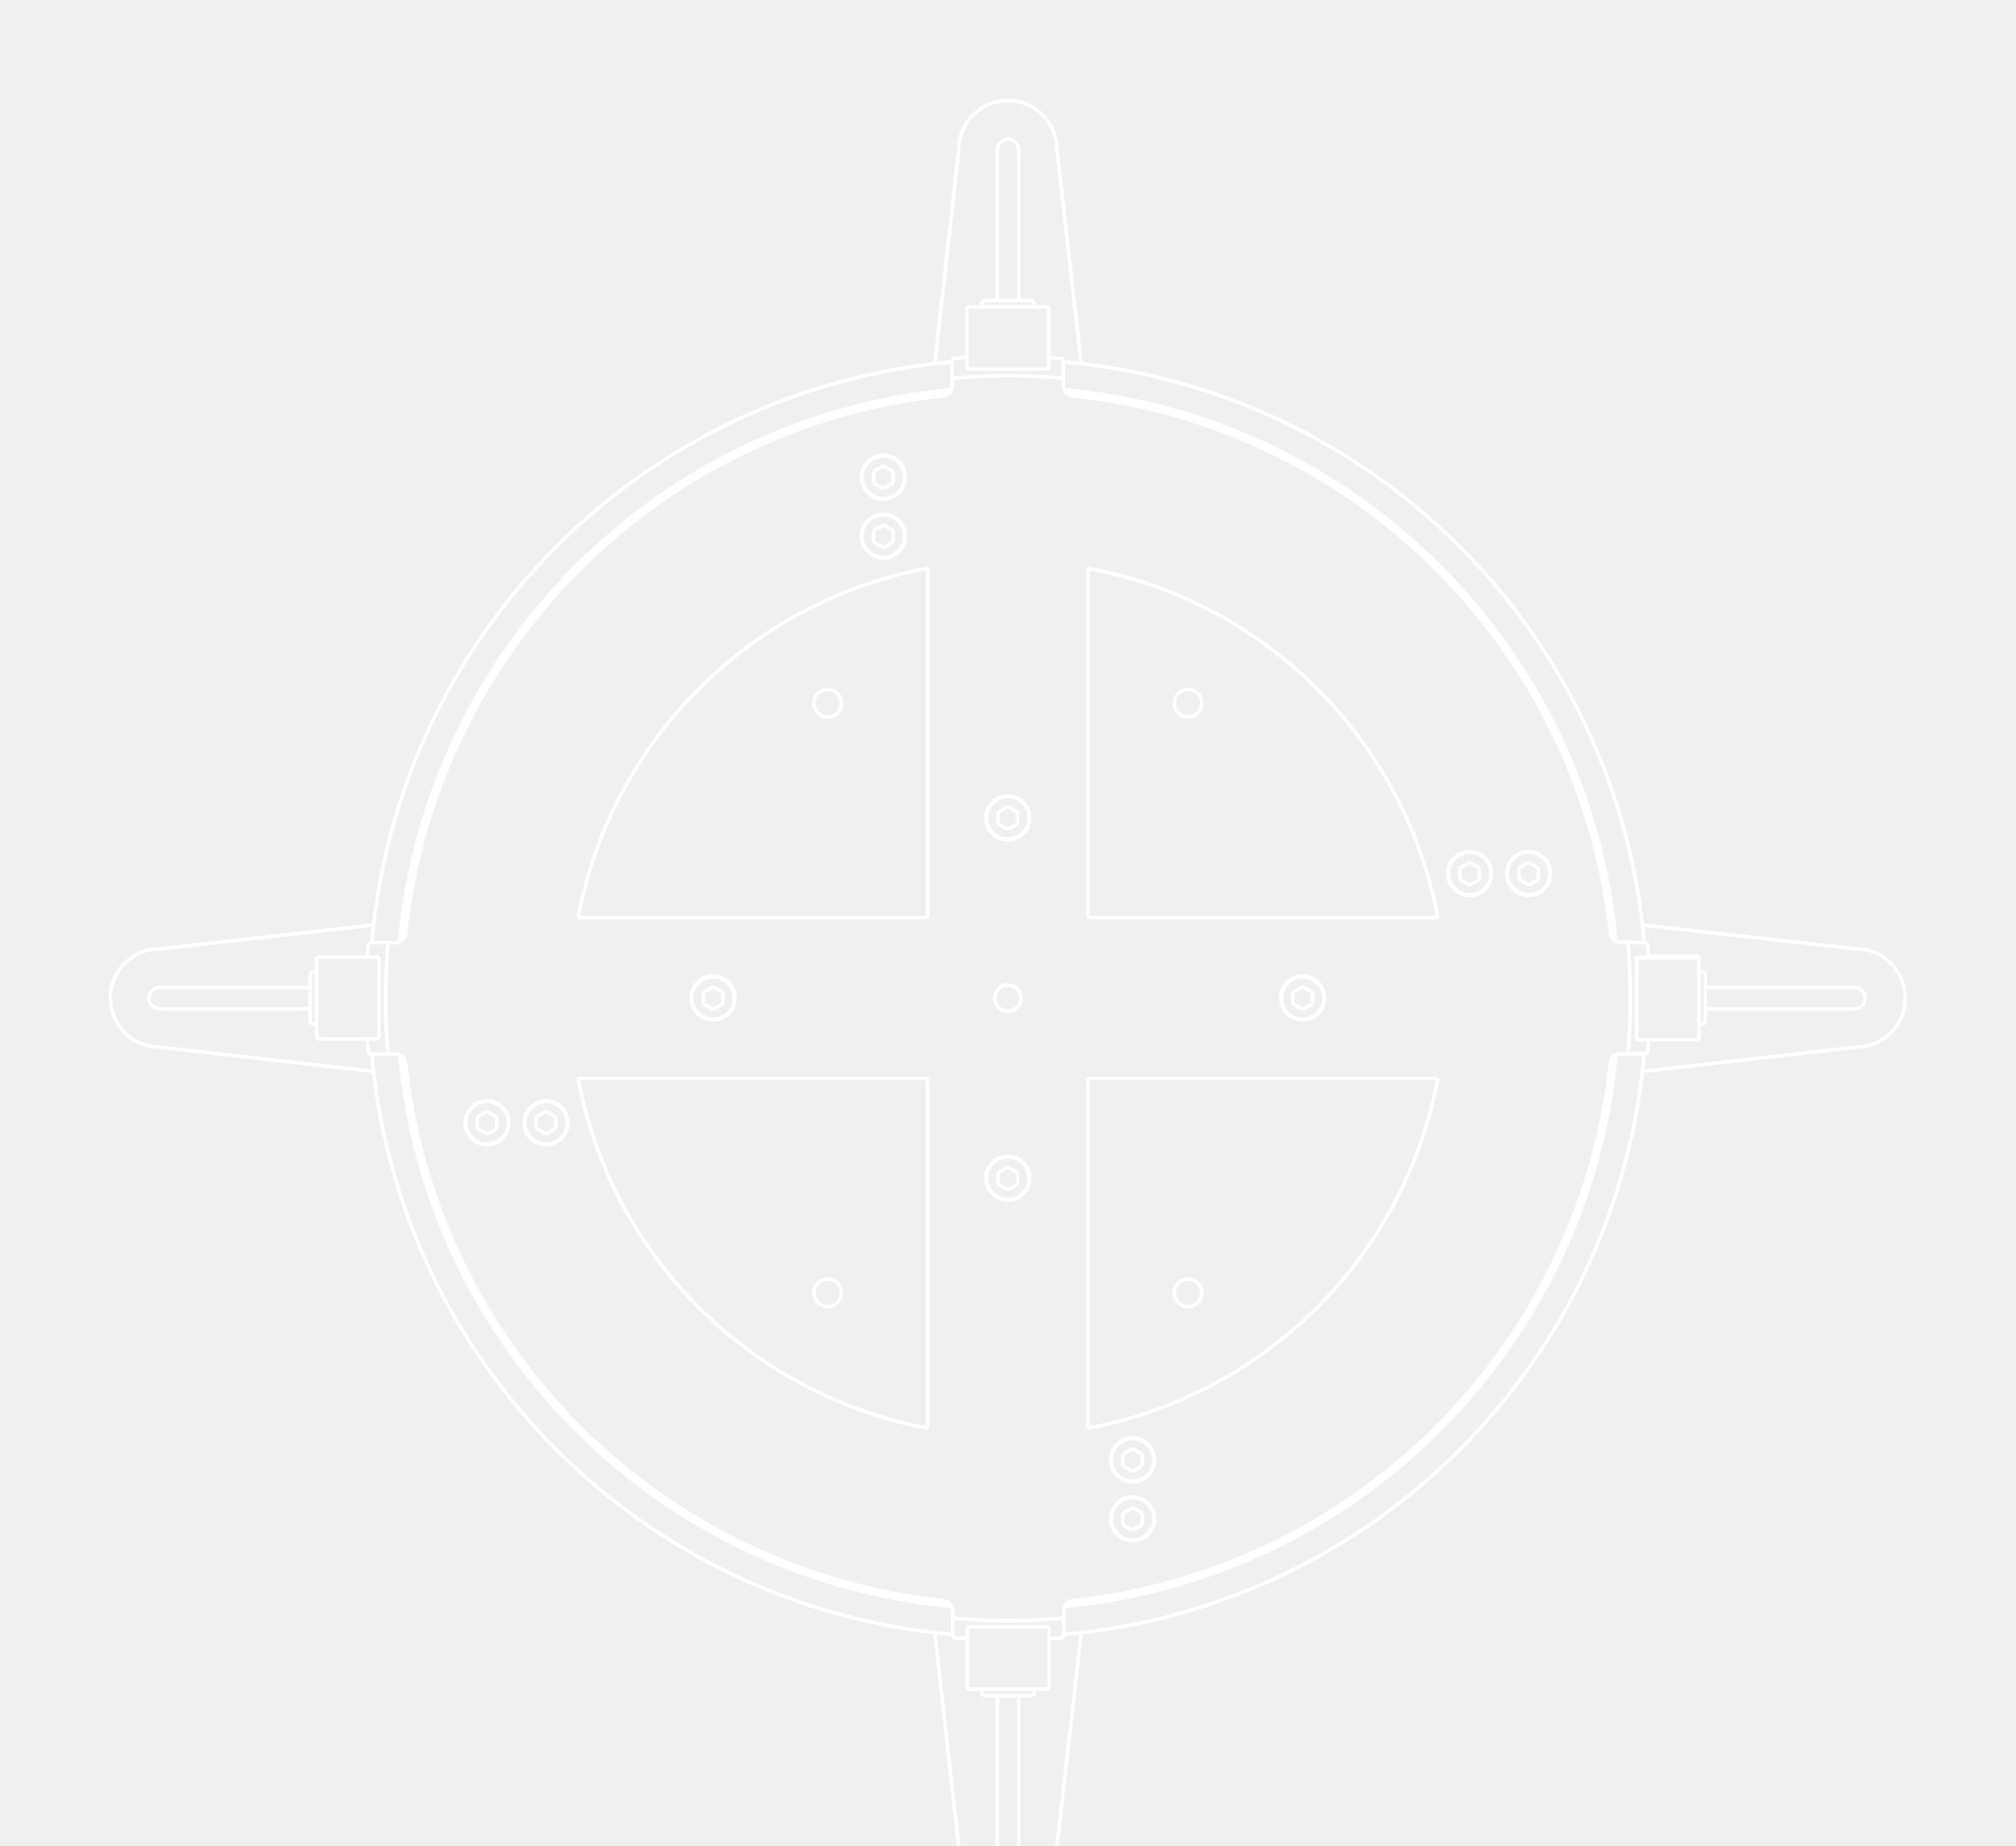
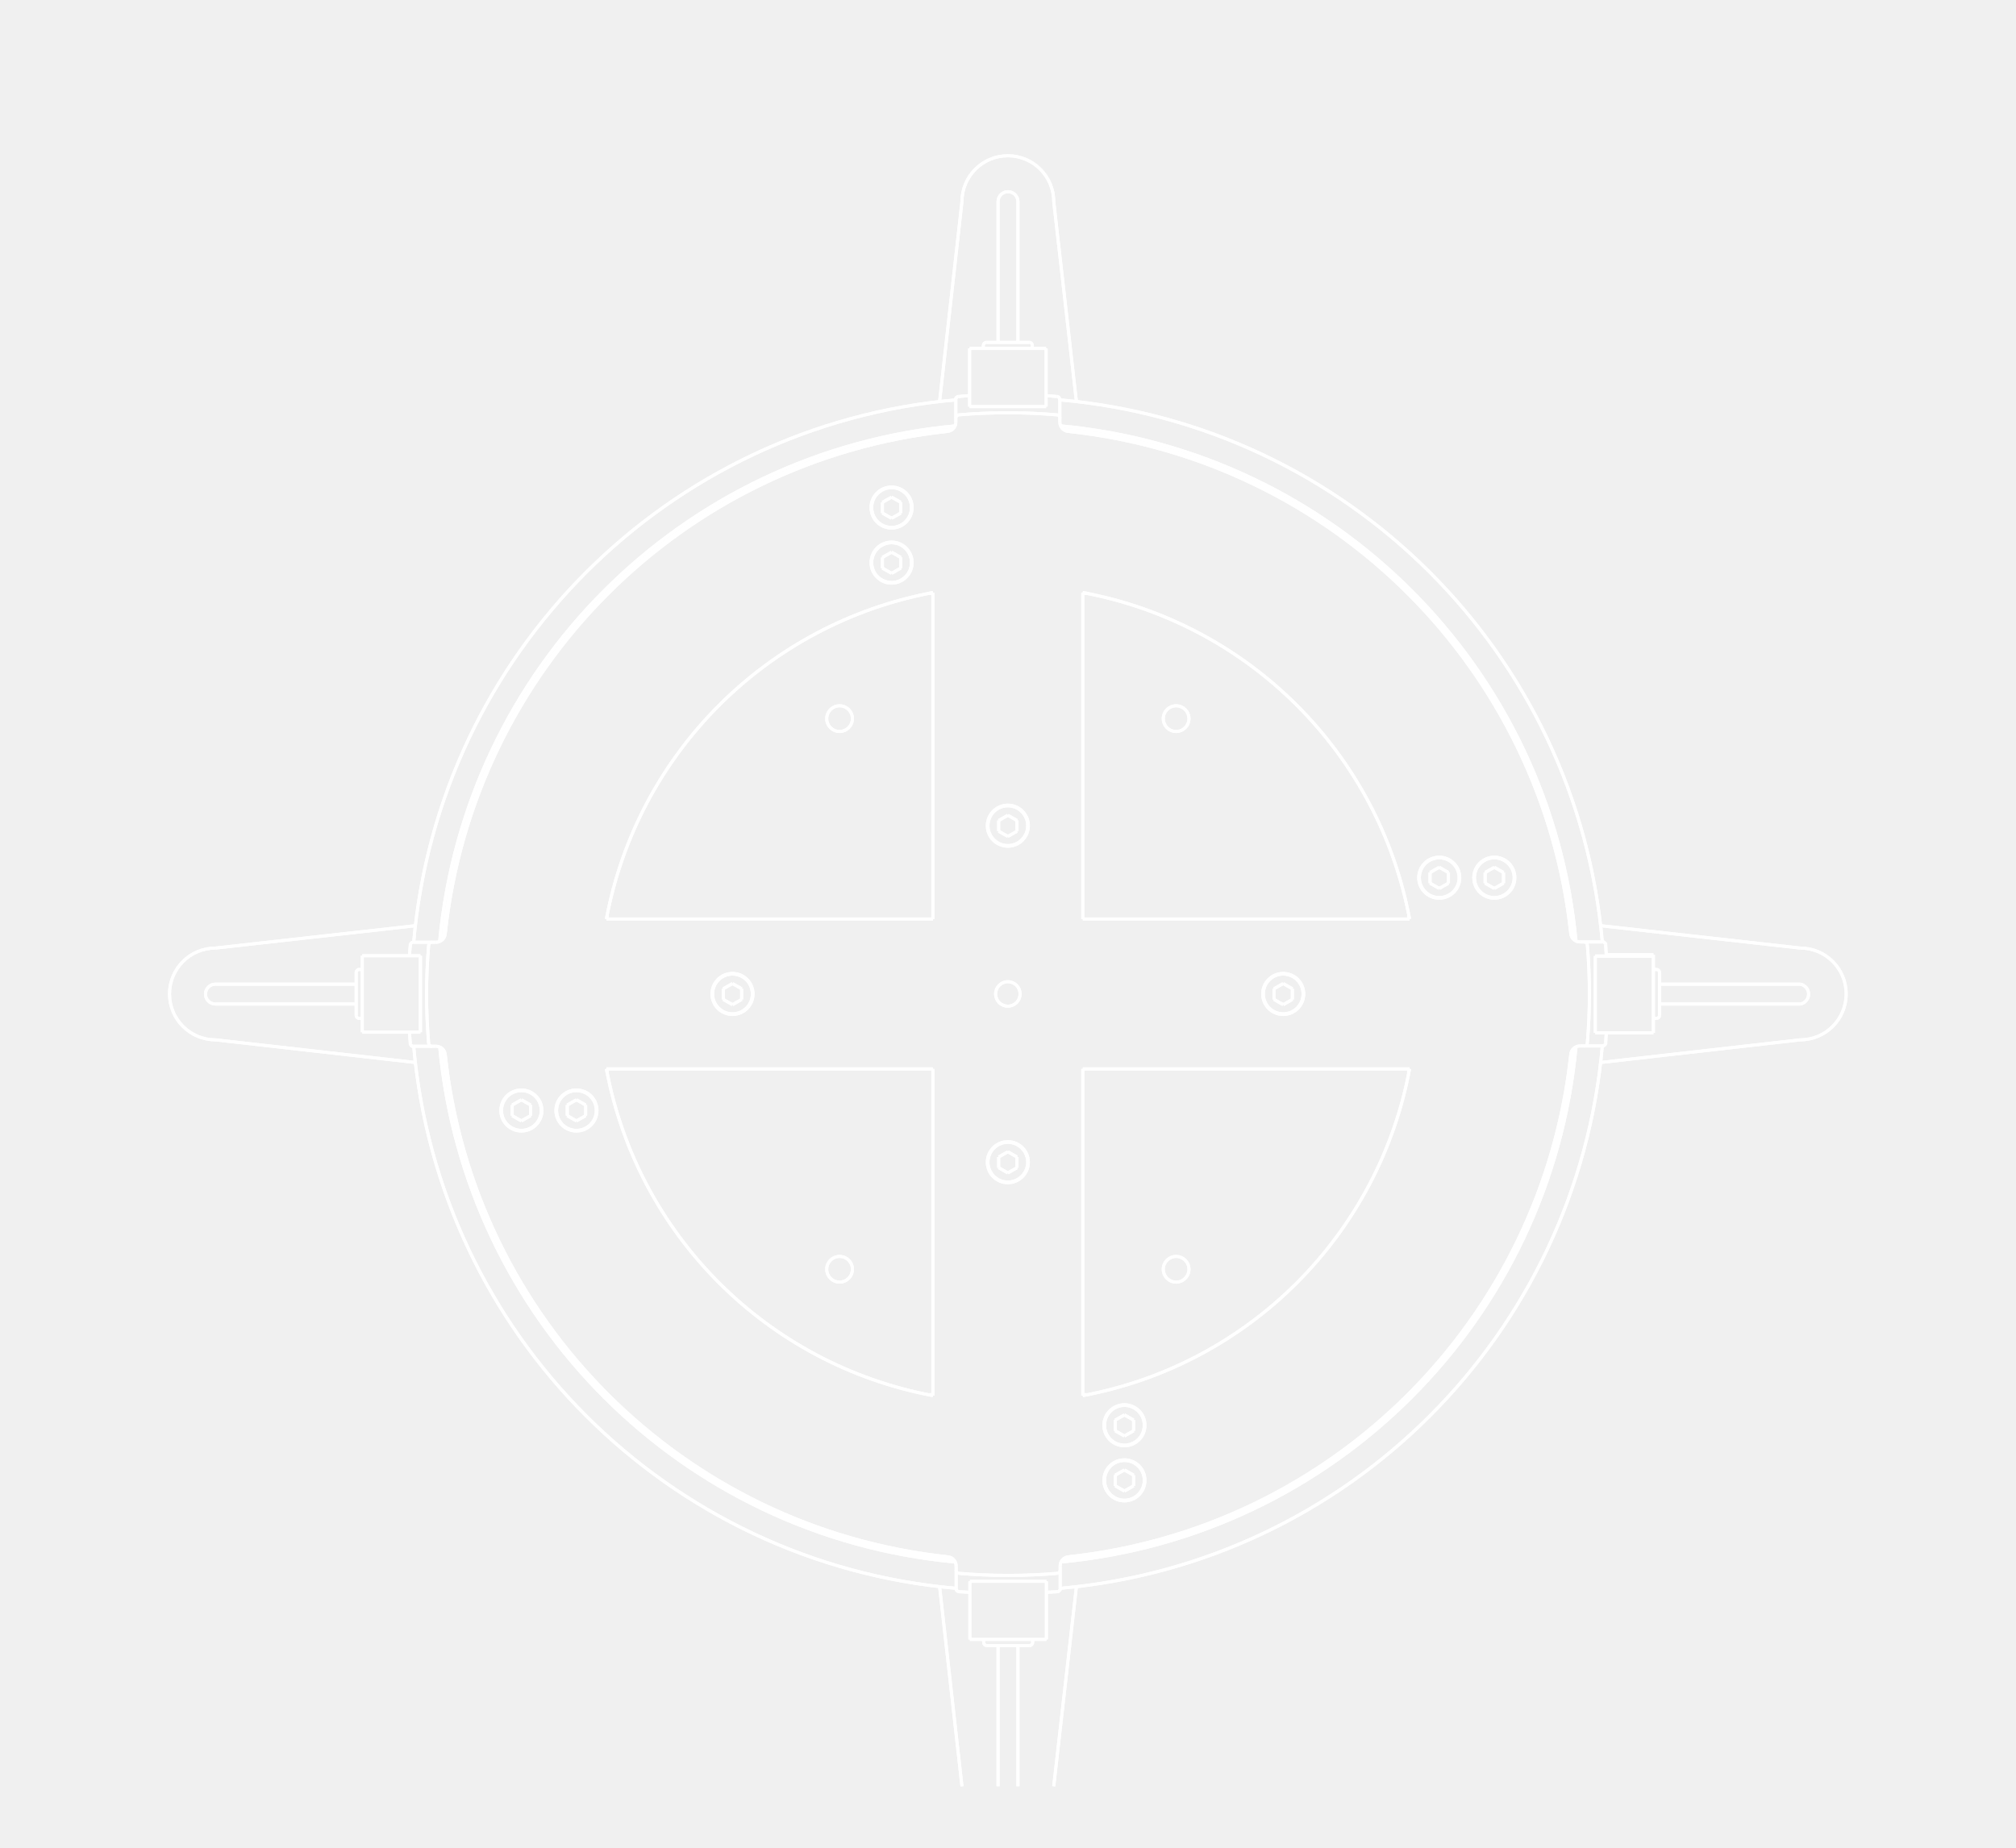
- <svg xmlns="http://www.w3.org/2000/svg" width="615" height="563" viewBox="-32.95 -30.19 615 563.48" role="img">
+ <svg xmlns="http://www.w3.org/2000/svg" width="659" height="604" viewBox="-54.91 -50.31 658.92 603.72" role="img">
  <style>line,path,polyline,polygon,circle,ellipse{fill:none;stroke:#ffffff;stroke-width:1;vector-effect:non-scaling-stroke}.f{fill:#ffffff;stroke:none}text{fill:#ffffff;font-family:'Pretendard','Malgun Gothic',sans-serif}</style>
  <line x1="143.5" y1="248.8" x2="143.5" y2="250" />
  <line x1="143.5" y1="299" x2="143.5" y2="300.3" />
  <line x1="248.8" y1="405.5" x2="250" y2="405.5" />
  <line x1="299" y1="405.5" x2="300.3" y2="405.5" />
  <line x1="405.5" y1="300.3" x2="405.5" y2="299" />
  <line x1="405.5" y1="250" x2="405.5" y2="248.8" />
  <line x1="300.3" y1="143.5" x2="299" y2="143.5" />
  <line x1="250" y1="143.5" x2="248.8" y2="143.5" />
  <circle cx="329.5" cy="184.5" r="4.2" />
  <circle cx="219.5" cy="184.5" r="4.2" />
  <circle cx="219.5" cy="364.5" r="4.2" />
  <circle cx="329.5" cy="364.5" r="4.2" />
  <path d="M468.8 257.5A195 195 0 0 0 291.5 80.3" />
  <path d="M257.5 80.3A195 195 0 0 0 80.3 257.6" />
  <path d="M80.3 291.6A195 195 0 0 0 257.6 468.8" />
  <path d="M291.6 468.8A195 195 0 0 0 468.8 291.5" />
  <line x1="271.3" y1="61.5" x2="271.3" y2="15.5" />
  <line x1="277.8" y1="15.5" x2="277.8" y2="61.5" />
  <path d="M277.8 15.5A3.2 3.2 0 0 0 271.3 15.5" />
  <path d="M289.5 15.5A15 15 0 0 0 259.5 15.5" />
  <line x1="259.5" y1="15.5" x2="252.2" y2="80.8" />
  <line x1="296.9" y1="80.8" x2="289.5" y2="15.5" />
  <line x1="61.5" y1="277.8" x2="15.5" y2="277.8" />
  <line x1="15.5" y1="271.3" x2="61.5" y2="271.3" />
  <path d="M15.5 271.3A3.2 3.2 0 0 0 15.5 277.8" />
  <path d="M15.5 259.5A15 15 0 0 0 15.5 289.5" />
  <line x1="15.5" y1="289.5" x2="80.8" y2="296.9" />
  <line x1="80.8" y1="252.2" x2="15.5" y2="259.5" />
  <line x1="487.5" y1="271.3" x2="533.5" y2="271.3" />
  <line x1="533.5" y1="277.8" x2="487.5" y2="277.8" />
  <path d="M533.5 277.8A3.3 3.3 0 0 0 533.5 271.3" />
  <path d="M533.5 289.5A15 15 0 0 0 533.5 259.5" />
  <line x1="533.5" y1="259.5" x2="468.3" y2="252.2" />
  <line x1="468.3" y1="296.9" x2="533.5" y2="289.5" />
  <line x1="277.8" y1="487.5" x2="277.8" y2="533.5" />
  <line x1="271.3" y1="533.5" x2="271.3" y2="487.5" />
  <line x1="289.5" y1="533.5" x2="296.9" y2="468.3" />
  <line x1="252.2" y1="468.3" x2="259.5" y2="533.5" />
  <path d="M463.9 258.4A1 1 0 0 0 462.9 257.5" />
  <polyline points="468.9,257.5 468.8,257.5 468.8,257.5 468.8,257.5" />
  <path d="M462.9 291.5A1 1 0 0 0 463.9 290.6" />
  <polyline points="468.9,257.5 469,257.5 469.1,257.5 469.2,257.5 469.3,257.6 469.5,257.7 469.6,257.8 469.8,258 469.9,258.2 469.9,258.4 469.9,258.4 469.9,258.4" />
  <polyline points="469.9,290.5 469.9,290.5 469.9,290.5 469.9,290.7 469.8,290.9 469.7,291.1 469.6,291.2 469.4,291.3 469.3,291.4 469.1,291.4 469,291.5 468.9,291.5" />
  <polyline points="468.8,291.5 468.8,291.5 468.9,291.5 468.9,291.5" />
  <path d="M469.9 290.5A196 196 0 0 0 470.1 287.2" />
  <path d="M470.1 262.1A196 196 0 0 0 469.9 258.4" />
  <path d="M290.7 463.9A1 1 0 0 0 291.6 462.9" />
  <polyline points="291.6,468.9 291.6,468.8 291.6,468.8 291.6,468.8" />
  <path d="M257.6 462.9A1 1 0 0 0 258.5 463.9" />
  <polyline points="291.6,468.9 291.6,469 291.6,469.1 291.6,469.2 291.5,469.3 291.4,469.5 291.3,469.6 291.1,469.8 290.9,469.9 290.7,469.9 290.7,469.9 290.7,469.9" />
  <polyline points="258.5,469.9 258.5,469.9 258.5,469.9 258.4,469.9 258.2,469.8 258,469.7 257.9,469.6 257.7,469.4 257.7,469.3 257.6,469.1 257.6,469 257.6,468.9" />
  <polyline points="257.6,468.8 257.6,468.8 257.6,468.9 257.6,468.9" />
  <path d="M258.5 469.9A196 196 0 0 0 262.1 470.1" />
  <path d="M287.1 470.1A196 196 0 0 0 290.7 469.9" />
  <path d="M85.2 290.7A1 1 0 0 0 86.2 291.6" />
  <polyline points="80.2,291.6 80.2,291.6 80.3,291.6 80.3,291.6" />
  <polyline points="80.3,257.6 80.2,257.6 80.2,257.6 80.2,257.6" />
  <path d="M86.2 257.6A1 1 0 0 0 85.2 258.5" />
  <polyline points="80.2,291.6 80.1,291.6 80,291.6 79.8,291.6 79.7,291.5 79.5,291.4 79.5,291.3 79.3,291.1 79.2,290.9 79.2,290.7 79.2,290.7 79.2,290.7" />
  <polyline points="79.2,258.5 79.2,258.5 79.2,258.5 79.2,258.4 79.3,258.2 79.4,258 79.5,257.9 79.7,257.7 79.8,257.7 80,257.6 80.1,257.6 80.2,257.6" />
  <path d="M79.2 258.5A196 196 0 0 0 78.9 262" />
  <path d="M78.9 287A196 196 0 0 0 79.2 290.7" />
  <line x1="462.9" y1="257.5" x2="461.5" y2="257.5" />
  <line x1="291.6" y1="462.9" x2="291.6" y2="461.5" />
  <line x1="86.2" y1="291.6" x2="87.6" y2="291.6" />
  <line x1="87.6" y1="257.6" x2="86.2" y2="257.6" />
  <line x1="461.5" y1="291.5" x2="462.9" y2="291.5" />
  <line x1="257.6" y1="461.5" x2="257.6" y2="462.9" />
  <line x1="468.8" y1="257.5" x2="462.9" y2="257.5" />
  <path d="M463.9 290.6A190 190 0 0 0 463.9 258.4" />
  <line x1="291.6" y1="468.8" x2="291.6" y2="462.9" />
  <path d="M258.5 463.9A190 190 0 0 0 290.7 463.9" />
  <line x1="80.3" y1="291.6" x2="86.2" y2="291.6" />
  <line x1="86.2" y1="257.6" x2="80.3" y2="257.6" />
  <path d="M85.2 258.5A190 190 0 0 0 85.2 290.7" />
  <line x1="462.9" y1="291.5" x2="468.8" y2="291.5" />
  <line x1="257.6" y1="462.9" x2="257.6" y2="468.8" />
  <path d="M458.5 254.8A3 3 0 0 0 461.5 257.5" />
  <path d="M461.5 291.5A3 3 0 0 0 458.5 294.2" />
  <path d="M294.2 458.5A3 3 0 0 0 291.6 461.5" />
  <path d="M257.6 461.5A3 3 0 0 0 254.9 458.5" />
  <path d="M90.6 294.2A3 3 0 0 0 87.6 291.6" />
  <path d="M87.6 257.6A3 3 0 0 0 90.6 254.9" />
  <path d="M254.8 90.6A185 185 0 0 0 90.6 254.9" />
  <path d="M90.6 294.2A185 185 0 0 0 254.9 458.5" />
  <path d="M458.5 254.8A185 185 0 0 0 294.2 90.6" />
  <path d="M294.2 458.5A185 185 0 0 0 458.5 294.2" />
  <line x1="299" y1="250" x2="299" y2="143.3" />
  <path d="M405.8 250A133.5 133.5 0 0 0 299 143.3" />
  <line x1="405.8" y1="250" x2="299" y2="250" />
  <path d="M299 405.8A133.5 133.5 0 0 0 405.8 299" />
  <line x1="299" y1="405.8" x2="299" y2="299" />
  <line x1="299" y1="299" x2="405.8" y2="299" />
  <line x1="250" y1="299" x2="250" y2="405.8" />
  <path d="M143.3 299A133.5 133.5 0 0 0 250 405.8" />
  <line x1="143.3" y1="299" x2="250" y2="299" />
  <path d="M250 143.3A133.5 133.5 0 0 0 143.3 250" />
  <line x1="250" y1="143.3" x2="250" y2="250" />
  <line x1="250" y1="250" x2="143.3" y2="250" />
  <path d="M258.4 85.2A1 1 0 0 0 257.5 86.2" />
  <polyline points="257.5,80.2 257.5,80.2 257.5,80.3 257.5,80.3" />
  <polyline points="291.5,80.3 291.5,80.2 291.5,80.2 291.5,80.2" />
  <path d="M291.5 86.2A1 1 0 0 0 290.6 85.2" />
  <polyline points="257.5,80.2 257.5,80.1 257.5,80 257.5,79.8 257.6,79.7 257.7,79.5 257.8,79.5 258,79.3 258.2,79.2 258.4,79.2 258.4,79.2 258.4,79.2" />
  <polyline points="290.5,79.2 290.5,79.2 290.5,79.2 290.7,79.2 290.9,79.3 291.1,79.4 291.2,79.5 291.3,79.7 291.4,79.8 291.4,80 291.5,80.1 291.5,80.2" />
  <path d="M290.5 79.2A196 196 0 0 0 287 78.9" />
  <path d="M262 78.9A196 196 0 0 0 258.4 79.2" />
  <line x1="257.5" y1="86.2" x2="257.5" y2="87.6" />
  <line x1="291.5" y1="87.6" x2="291.5" y2="86.2" />
  <line x1="257.5" y1="80.3" x2="257.5" y2="86.2" />
  <line x1="291.5" y1="86.2" x2="291.5" y2="80.3" />
  <path d="M290.6 85.2A190 190 0 0 0 258.4 85.2" />
  <path d="M254.8 90.6A3 3 0 0 0 257.5 87.6" />
  <path d="M291.5 87.6A3 3 0 0 0 294.2 90.6" />
  <circle cx="115.5" cy="312.6" r="6.7" />
  <circle cx="133.5" cy="312.6" r="6.7" />
  <circle cx="236.5" cy="133.5" r="6.7" />
  <circle cx="236.5" cy="115.5" r="6.7" />
  <circle cx="312.6" cy="415.5" r="6.7" />
  <circle cx="312.6" cy="433.5" r="6.7" />
  <circle cx="433.5" cy="236.5" r="6.7" />
  <circle cx="415.5" cy="236.5" r="6.7" />
  <circle cx="184.5" cy="274.5" r="6.7" />
  <circle cx="274.5" cy="329.5" r="6.7" />
  <circle cx="364.5" cy="274.5" r="6.7" />
  <circle cx="274.5" cy="219.5" r="6.7" />
  <circle cx="274.5" cy="274.5" r="4" />
  <line x1="63.5" y1="287" x2="63.5" y2="262" />
  <line x1="63.5" y1="287" x2="82.5" y2="287" />
  <line x1="63.5" y1="262" x2="82.5" y2="262" />
  <line x1="82.5" y1="287" x2="82.5" y2="262" />
  <line x1="287.1" y1="485.5" x2="262.1" y2="485.5" />
  <line x1="287.1" y1="485.5" x2="287.1" y2="466.5" />
  <line x1="262.1" y1="485.5" x2="262.1" y2="466.5" />
  <line x1="287.1" y1="466.5" x2="262.1" y2="466.5" />
  <line x1="485.5" y1="261.7" x2="485.5" y2="262.2" />
  <line x1="485.5" y1="262.2" x2="485.5" y2="287.2" />
  <line x1="485.5" y1="262.2" x2="466.5" y2="262.2" />
  <line x1="485.5" y1="261.7" x2="470.1" y2="261.7" />
  <line x1="485.5" y1="287.2" x2="466.5" y2="287.2" />
  <line x1="470.1" y1="261.8" x2="470.5" y2="261.8" />
  <line x1="470.5" y1="261.8" x2="470.5" y2="262.1" />
  <line x1="470.5" y1="262.1" x2="466.5" y2="262.1" />
  <line x1="466.5" y1="262.1" x2="466.5" y2="262.2" />
  <line x1="466.5" y1="262.2" x2="466.5" y2="287.2" />
  <line x1="262" y1="63.5" x2="287" y2="63.5" />
  <line x1="262" y1="63.5" x2="262" y2="82.5" />
  <line x1="287" y1="63.5" x2="287" y2="82.5" />
  <line x1="262" y1="82.5" x2="287" y2="82.5" />
  <path d="M292.7 459.2A185.5 185.5 0 0 0 459.2 292.6" />
  <path d="M89.9 292.7A185.5 185.5 0 0 0 256.5 459.2" />
  <path d="M256.4 89.9A185.5 185.5 0 0 0 89.9 256.5" />
  <path d="M459.2 256.4A185.5 185.5 0 0 0 292.6 89.9" />
  <path d="M291.8 460.2A186.5 186.5 0 0 0 460.2 291.8" />
  <path d="M88.8 291.8A186.5 186.5 0 0 0 257.3 460.2" />
  <path d="M257.3 88.8A186.5 186.5 0 0 0 88.8 257.3" />
  <path d="M460.2 257.3A186.5 186.5 0 0 0 291.8 88.8" />
  <line x1="267.5" y1="61.5" x2="281.5" y2="61.5" />
  <path d="M267.5 61.5A1 1 0 0 0 266.5 62.5" />
  <path d="M282.5 62.5A1 1 0 0 0 281.5 61.5" />
  <line x1="282.5" y1="62.5" x2="282.5" y2="63.5" />
  <line x1="266.5" y1="62.5" x2="266.5" y2="63.5" />
  <line x1="61.5" y1="281.5" x2="61.5" y2="267.5" />
  <path d="M61.5 281.5A1 1 0 0 0 62.5 282.5" />
  <path d="M62.5 266.5A1 1 0 0 0 61.5 267.5" />
  <line x1="62.5" y1="266.5" x2="63.5" y2="266.5" />
  <line x1="62.5" y1="282.5" x2="63.5" y2="282.5" />
  <line x1="281.6" y1="487.5" x2="267.6" y2="487.5" />
  <path d="M281.6 487.5A1 1 0 0 0 282.6 486.5" />
  <path d="M266.6 486.5A1 1 0 0 0 267.6 487.5" />
  <line x1="266.6" y1="486.5" x2="266.6" y2="485.5" />
  <line x1="282.6" y1="486.5" x2="282.6" y2="485.5" />
  <line x1="487.5" y1="267.5" x2="487.5" y2="281.5" />
  <path d="M487.5 267.5A1 1 0 0 0 486.5 266.5" />
  <path d="M486.5 282.5A1 1 0 0 0 487.5 281.5" />
  <line x1="486.5" y1="282.5" x2="485.5" y2="282.5" />
  <line x1="486.5" y1="266.5" x2="485.5" y2="266.5" />
  <circle cx="274.5" cy="219.5" r="6.5" />
  <line x1="271.5" y1="221.3" x2="271.5" y2="217.8" />
  <line x1="271.5" y1="217.8" x2="274.5" y2="216.1" />
  <line x1="274.5" y1="216.1" x2="277.5" y2="217.8" />
  <line x1="277.5" y1="217.8" x2="277.5" y2="221.3" />
  <line x1="277.5" y1="221.3" x2="274.5" y2="223" />
  <line x1="274.5" y1="223" x2="271.5" y2="221.3" />
  <circle cx="115.5" cy="312.6" r="6.5" />
  <line x1="112.5" y1="314.3" x2="112.5" y2="310.8" />
  <line x1="112.5" y1="310.8" x2="115.5" y2="309.1" />
  <line x1="115.5" y1="309.1" x2="118.5" y2="310.8" />
  <line x1="118.5" y1="310.8" x2="118.5" y2="314.3" />
  <line x1="118.5" y1="314.3" x2="115.5" y2="316" />
  <line x1="115.5" y1="316" x2="112.5" y2="314.3" />
  <circle cx="133.5" cy="312.6" r="6.5" />
  <line x1="130.5" y1="314.3" x2="130.5" y2="310.8" />
  <line x1="130.5" y1="310.8" x2="133.5" y2="309.1" />
  <line x1="133.5" y1="309.1" x2="136.5" y2="310.8" />
  <line x1="136.5" y1="310.8" x2="136.5" y2="314.3" />
  <line x1="136.5" y1="314.3" x2="133.5" y2="316" />
  <line x1="133.5" y1="316" x2="130.5" y2="314.3" />
  <circle cx="236.5" cy="133.5" r="6.5" />
  <line x1="233.5" y1="135.3" x2="233.5" y2="131.8" />
  <line x1="233.5" y1="131.8" x2="236.5" y2="130.1" />
  <line x1="236.5" y1="130.1" x2="239.5" y2="131.8" />
  <line x1="239.5" y1="131.8" x2="239.5" y2="135.3" />
  <line x1="239.5" y1="135.3" x2="236.5" y2="137" />
  <line x1="236.5" y1="137" x2="233.5" y2="135.3" />
  <circle cx="236.5" cy="115.5" r="6.5" />
  <line x1="233.5" y1="117.3" x2="233.5" y2="113.8" />
  <line x1="233.5" y1="113.8" x2="236.5" y2="112.1" />
  <line x1="236.5" y1="112.1" x2="239.5" y2="113.8" />
  <line x1="239.5" y1="113.8" x2="239.5" y2="117.3" />
  <line x1="239.5" y1="117.3" x2="236.5" y2="119" />
  <line x1="236.5" y1="119" x2="233.5" y2="117.3" />
  <circle cx="312.6" cy="415.5" r="6.5" />
  <line x1="309.6" y1="417.3" x2="309.6" y2="413.8" />
  <line x1="309.6" y1="413.8" x2="312.6" y2="412.1" />
  <line x1="312.6" y1="412.1" x2="315.6" y2="413.8" />
  <line x1="315.6" y1="413.8" x2="315.6" y2="417.3" />
  <line x1="315.6" y1="417.3" x2="312.6" y2="419" />
  <line x1="312.6" y1="419" x2="309.6" y2="417.3" />
  <circle cx="312.6" cy="433.5" r="6.5" />
  <line x1="309.6" y1="435.3" x2="309.6" y2="431.8" />
  <line x1="309.6" y1="431.8" x2="312.6" y2="430.1" />
  <line x1="312.6" y1="430.1" x2="315.6" y2="431.8" />
  <line x1="315.6" y1="431.8" x2="315.6" y2="435.3" />
  <line x1="315.6" y1="435.3" x2="312.6" y2="437" />
  <line x1="312.6" y1="437" x2="309.6" y2="435.3" />
  <circle cx="433.5" cy="236.5" r="6.5" />
  <line x1="430.5" y1="238.3" x2="430.5" y2="234.8" />
  <line x1="430.5" y1="234.8" x2="433.5" y2="233.1" />
  <line x1="433.5" y1="233.1" x2="436.5" y2="234.8" />
  <line x1="436.5" y1="234.8" x2="436.5" y2="238.3" />
  <line x1="436.5" y1="238.3" x2="433.5" y2="240" />
  <line x1="433.5" y1="240" x2="430.5" y2="238.3" />
  <circle cx="415.5" cy="236.5" r="6.5" />
  <line x1="412.5" y1="238.3" x2="412.5" y2="234.8" />
  <line x1="412.5" y1="234.8" x2="415.5" y2="233.1" />
  <line x1="415.5" y1="233.1" x2="418.5" y2="234.8" />
  <line x1="418.5" y1="234.8" x2="418.5" y2="238.3" />
  <line x1="418.5" y1="238.3" x2="415.5" y2="240" />
  <line x1="415.5" y1="240" x2="412.5" y2="238.3" />
  <circle cx="184.5" cy="274.5" r="6.5" />
  <line x1="181.5" y1="276.3" x2="181.5" y2="272.8" />
  <line x1="181.5" y1="272.8" x2="184.5" y2="271.1" />
  <line x1="184.5" y1="271.1" x2="187.5" y2="272.8" />
  <line x1="187.5" y1="272.8" x2="187.5" y2="276.3" />
  <line x1="187.5" y1="276.3" x2="184.5" y2="278" />
  <line x1="184.5" y1="278" x2="181.5" y2="276.3" />
  <circle cx="274.5" cy="329.5" r="6.5" />
  <line x1="271.5" y1="331.3" x2="271.5" y2="327.8" />
  <line x1="271.5" y1="327.8" x2="274.5" y2="326.1" />
  <line x1="274.5" y1="326.1" x2="277.5" y2="327.8" />
  <line x1="277.5" y1="327.8" x2="277.5" y2="331.3" />
  <line x1="277.5" y1="331.3" x2="274.5" y2="333" />
  <line x1="274.5" y1="333" x2="271.5" y2="331.3" />
  <circle cx="364.5" cy="274.5" r="6.5" />
  <line x1="361.5" y1="276.3" x2="361.5" y2="272.8" />
  <line x1="361.5" y1="272.8" x2="364.5" y2="271.1" />
  <line x1="364.5" y1="271.1" x2="367.5" y2="272.8" />
  <line x1="367.5" y1="272.8" x2="367.5" y2="276.3" />
  <line x1="367.5" y1="276.3" x2="364.5" y2="278" />
  <line x1="364.5" y1="278" x2="361.5" y2="276.3" />
  <line x1="143.5" y1="248.8" x2="143.5" y2="250" />
  <line x1="143.5" y1="299" x2="143.5" y2="300.3" />
  <line x1="248.8" y1="405.5" x2="250" y2="405.5" />
  <line x1="299" y1="405.5" x2="300.3" y2="405.5" />
  <line x1="405.5" y1="300.3" x2="405.5" y2="299" />
  <line x1="405.5" y1="250" x2="405.5" y2="248.8" />
  <line x1="300.3" y1="143.5" x2="299" y2="143.5" />
  <line x1="250" y1="143.5" x2="248.8" y2="143.5" />
  <circle cx="329.5" cy="184.5" r="4.2" />
  <circle cx="219.5" cy="184.5" r="4.2" />
  <circle cx="219.5" cy="364.5" r="4.2" />
  <circle cx="329.5" cy="364.5" r="4.2" />
  <path d="M468.8 257.5A195 195 0 0 0 291.5 80.3" />
  <path d="M257.5 80.3A195 195 0 0 0 80.3 257.6" />
  <path d="M80.3 291.6A195 195 0 0 0 257.6 468.8" />
  <path d="M291.6 468.8A195 195 0 0 0 468.8 291.5" />
  <line x1="271.3" y1="61.5" x2="271.3" y2="15.5" />
  <line x1="277.8" y1="15.5" x2="277.8" y2="61.5" />
  <path d="M277.8 15.5A3.2 3.2 0 0 0 271.3 15.5" />
  <path d="M289.5 15.5A15 15 0 0 0 259.5 15.5" />
  <line x1="259.5" y1="15.5" x2="252.2" y2="80.8" />
  <line x1="296.9" y1="80.8" x2="289.5" y2="15.5" />
  <line x1="61.5" y1="277.8" x2="15.5" y2="277.8" />
  <line x1="15.5" y1="271.3" x2="61.5" y2="271.3" />
  <path d="M15.5 271.3A3.2 3.2 0 0 0 15.5 277.8" />
  <path d="M15.5 259.5A15 15 0 0 0 15.5 289.5" />
  <line x1="15.5" y1="289.5" x2="80.8" y2="296.9" />
  <line x1="80.8" y1="252.2" x2="15.5" y2="259.5" />
  <line x1="487.5" y1="271.3" x2="533.5" y2="271.3" />
  <line x1="533.5" y1="277.8" x2="487.5" y2="277.8" />
  <path d="M533.5 277.8A3.3 3.3 0 0 0 533.5 271.3" />
  <path d="M533.5 289.5A15 15 0 0 0 533.5 259.5" />
  <line x1="533.5" y1="259.5" x2="468.3" y2="252.2" />
  <line x1="468.3" y1="296.9" x2="533.5" y2="289.5" />
  <line x1="277.8" y1="487.5" x2="277.8" y2="533.5" />
  <line x1="271.3" y1="533.5" x2="271.3" y2="487.5" />
  <line x1="289.5" y1="533.5" x2="296.9" y2="468.3" />
  <line x1="252.2" y1="468.3" x2="259.5" y2="533.5" />
  <path d="M463.9 258.4A1 1 0 0 0 462.9 257.5" />
  <polyline points="468.9,257.5 468.8,257.5 468.8,257.5 468.8,257.5" />
  <path d="M462.9 291.5A1 1 0 0 0 463.9 290.6" />
  <polyline points="468.9,257.5 469,257.5 469.1,257.5 469.2,257.5 469.3,257.6 469.5,257.7 469.6,257.8 469.8,258 469.9,258.2 469.9,258.4 469.9,258.4 469.9,258.4" />
  <polyline points="469.9,290.5 469.9,290.5 469.9,290.5 469.9,290.7 469.8,290.9 469.7,291.1 469.6,291.2 469.4,291.3 469.3,291.4 469.1,291.4 469,291.5 468.9,291.5" />
  <polyline points="468.8,291.5 468.8,291.5 468.9,291.5 468.9,291.5" />
  <path d="M469.9 290.5A196 196 0 0 0 470.1 287.2" />
  <path d="M470.1 262.1A196 196 0 0 0 469.9 258.4" />
  <path d="M290.7 463.9A1 1 0 0 0 291.6 462.9" />
  <polyline points="291.6,468.9 291.6,468.8 291.6,468.8 291.6,468.8" />
  <path d="M257.6 462.9A1 1 0 0 0 258.5 463.9" />
  <polyline points="291.6,468.9 291.6,469 291.6,469.1 291.6,469.2 291.5,469.3 291.4,469.5 291.3,469.6 291.1,469.8 290.9,469.9 290.7,469.9 290.7,469.9 290.7,469.9" />
  <polyline points="258.5,469.9 258.5,469.9 258.5,469.9 258.4,469.9 258.2,469.8 258,469.7 257.9,469.6 257.7,469.4 257.7,469.3 257.6,469.1 257.6,469 257.6,468.9" />
  <polyline points="257.6,468.8 257.6,468.8 257.6,468.9 257.6,468.9" />
  <path d="M258.5 469.9A196 196 0 0 0 262.1 470.1" />
  <path d="M287.1 470.1A196 196 0 0 0 290.7 469.9" />
  <path d="M85.2 290.7A1 1 0 0 0 86.2 291.6" />
  <polyline points="80.2,291.6 80.2,291.6 80.3,291.6 80.3,291.6" />
  <polyline points="80.3,257.6 80.2,257.6 80.2,257.6 80.2,257.6" />
  <path d="M86.2 257.6A1 1 0 0 0 85.2 258.5" />
  <polyline points="80.2,291.6 80.1,291.6 80,291.6 79.8,291.6 79.7,291.5 79.5,291.4 79.5,291.3 79.3,291.1 79.2,290.9 79.2,290.7 79.2,290.7 79.2,290.7" />
  <polyline points="79.2,258.5 79.2,258.5 79.2,258.5 79.2,258.4 79.3,258.2 79.4,258 79.5,257.9 79.7,257.7 79.8,257.7 80,257.6 80.1,257.6 80.2,257.6" />
  <path d="M79.2 258.5A196 196 0 0 0 78.9 262" />
  <path d="M78.9 287A196 196 0 0 0 79.2 290.7" />
  <line x1="462.9" y1="257.5" x2="461.5" y2="257.5" />
  <line x1="291.6" y1="462.9" x2="291.6" y2="461.5" />
  <line x1="86.2" y1="291.6" x2="87.6" y2="291.6" />
  <line x1="87.6" y1="257.6" x2="86.2" y2="257.6" />
  <line x1="461.5" y1="291.5" x2="462.9" y2="291.5" />
  <line x1="257.6" y1="461.5" x2="257.6" y2="462.9" />
  <line x1="468.8" y1="257.5" x2="462.9" y2="257.5" />
  <path d="M463.9 290.6A190 190 0 0 0 463.9 258.4" />
  <line x1="291.6" y1="468.8" x2="291.6" y2="462.9" />
  <path d="M258.5 463.9A190 190 0 0 0 290.7 463.9" />
  <line x1="80.3" y1="291.6" x2="86.2" y2="291.6" />
  <line x1="86.2" y1="257.6" x2="80.3" y2="257.6" />
  <path d="M85.2 258.5A190 190 0 0 0 85.2 290.7" />
  <line x1="462.9" y1="291.5" x2="468.8" y2="291.5" />
  <line x1="257.6" y1="462.9" x2="257.6" y2="468.8" />
  <path d="M458.5 254.8A3 3 0 0 0 461.5 257.5" />
  <path d="M461.5 291.5A3 3 0 0 0 458.5 294.2" />
  <path d="M294.2 458.5A3 3 0 0 0 291.6 461.5" />
  <path d="M257.6 461.5A3 3 0 0 0 254.9 458.5" />
  <path d="M90.6 294.2A3 3 0 0 0 87.6 291.6" />
  <path d="M87.6 257.6A3 3 0 0 0 90.6 254.9" />
  <path d="M254.8 90.6A185 185 0 0 0 90.6 254.9" />
  <path d="M90.6 294.2A185 185 0 0 0 254.9 458.5" />
  <path d="M458.5 254.8A185 185 0 0 0 294.2 90.6" />
  <path d="M294.2 458.5A185 185 0 0 0 458.5 294.2" />
  <line x1="299" y1="250" x2="299" y2="143.3" />
  <path d="M405.8 250A133.5 133.5 0 0 0 299 143.3" />
  <line x1="405.8" y1="250" x2="299" y2="250" />
  <path d="M299 405.8A133.5 133.5 0 0 0 405.8 299" />
  <line x1="299" y1="405.8" x2="299" y2="299" />
  <line x1="299" y1="299" x2="405.8" y2="299" />
  <line x1="250" y1="299" x2="250" y2="405.8" />
  <path d="M143.3 299A133.5 133.5 0 0 0 250 405.8" />
  <line x1="143.3" y1="299" x2="250" y2="299" />
  <path d="M250 143.3A133.5 133.5 0 0 0 143.3 250" />
  <line x1="250" y1="143.3" x2="250" y2="250" />
  <line x1="250" y1="250" x2="143.3" y2="250" />
  <path d="M258.4 85.2A1 1 0 0 0 257.5 86.2" />
  <polyline points="257.5,80.2 257.5,80.2 257.5,80.3 257.5,80.3" />
  <polyline points="291.5,80.3 291.5,80.2 291.5,80.2 291.5,80.2" />
  <path d="M291.5 86.2A1 1 0 0 0 290.6 85.2" />
  <polyline points="257.5,80.2 257.5,80.1 257.5,80 257.5,79.8 257.6,79.7 257.7,79.5 257.8,79.5 258,79.3 258.2,79.2 258.4,79.2 258.4,79.2 258.4,79.2" />
  <polyline points="290.5,79.2 290.5,79.2 290.5,79.2 290.7,79.2 290.9,79.3 291.1,79.4 291.2,79.5 291.3,79.7 291.4,79.8 291.4,80 291.5,80.1 291.5,80.2" />
  <path d="M290.5 79.2A196 196 0 0 0 287 78.9" />
  <path d="M262 78.9A196 196 0 0 0 258.4 79.2" />
  <line x1="257.5" y1="86.2" x2="257.5" y2="87.6" />
  <line x1="291.5" y1="87.6" x2="291.5" y2="86.2" />
  <line x1="257.5" y1="80.3" x2="257.5" y2="86.2" />
  <line x1="291.5" y1="86.2" x2="291.5" y2="80.3" />
  <path d="M290.6 85.2A190 190 0 0 0 258.4 85.2" />
  <path d="M254.8 90.6A3 3 0 0 0 257.5 87.6" />
  <path d="M291.5 87.6A3 3 0 0 0 294.2 90.6" />
  <circle cx="115.5" cy="312.6" r="6.7" />
  <circle cx="133.5" cy="312.6" r="6.7" />
  <circle cx="236.5" cy="133.5" r="6.7" />
  <circle cx="236.5" cy="115.5" r="6.7" />
  <circle cx="312.6" cy="415.5" r="6.7" />
  <circle cx="312.6" cy="433.5" r="6.7" />
  <circle cx="433.5" cy="236.5" r="6.7" />
  <circle cx="415.5" cy="236.5" r="6.7" />
  <circle cx="184.5" cy="274.5" r="6.7" />
  <circle cx="274.5" cy="329.5" r="6.7" />
  <circle cx="364.5" cy="274.5" r="6.7" />
  <circle cx="274.5" cy="219.5" r="6.7" />
  <circle cx="274.5" cy="274.5" r="4" />
  <line x1="63.5" y1="287" x2="63.5" y2="262" />
  <line x1="63.5" y1="287" x2="82.5" y2="287" />
  <line x1="63.5" y1="262" x2="82.5" y2="262" />
  <line x1="82.5" y1="287" x2="82.5" y2="262" />
  <line x1="287.1" y1="485.5" x2="262.1" y2="485.5" />
  <line x1="287.1" y1="485.5" x2="287.1" y2="466.5" />
  <line x1="262.1" y1="485.5" x2="262.1" y2="466.5" />
  <line x1="287.1" y1="466.5" x2="262.1" y2="466.5" />
  <line x1="485.5" y1="261.7" x2="485.5" y2="262.2" />
  <line x1="485.5" y1="262.2" x2="485.5" y2="287.2" />
  <line x1="485.5" y1="262.2" x2="466.5" y2="262.2" />
  <line x1="485.5" y1="261.7" x2="470.1" y2="261.7" />
  <line x1="485.5" y1="287.2" x2="466.5" y2="287.2" />
  <line x1="470.1" y1="261.8" x2="470.5" y2="261.8" />
  <line x1="470.5" y1="261.8" x2="470.5" y2="262.1" />
  <line x1="470.5" y1="262.1" x2="466.5" y2="262.1" />
  <line x1="466.5" y1="262.1" x2="466.5" y2="262.2" />
  <line x1="466.5" y1="262.2" x2="466.5" y2="287.2" />
  <line x1="262" y1="63.5" x2="287" y2="63.5" />
  <line x1="262" y1="63.5" x2="262" y2="82.5" />
  <line x1="287" y1="63.5" x2="287" y2="82.5" />
  <line x1="262" y1="82.5" x2="287" y2="82.5" />
  <path d="M292.7 459.2A185.5 185.5 0 0 0 459.2 292.6" />
  <path d="M89.9 292.7A185.5 185.5 0 0 0 256.5 459.2" />
  <path d="M256.4 89.9A185.5 185.5 0 0 0 89.9 256.5" />
  <path d="M459.2 256.4A185.5 185.5 0 0 0 292.6 89.9" />
  <path d="M291.8 460.2A186.5 186.5 0 0 0 460.2 291.8" />
  <path d="M88.8 291.8A186.5 186.5 0 0 0 257.3 460.2" />
  <path d="M257.3 88.8A186.5 186.5 0 0 0 88.8 257.3" />
  <path d="M460.2 257.3A186.5 186.5 0 0 0 291.8 88.8" />
  <line x1="267.5" y1="61.5" x2="281.5" y2="61.5" />
  <path d="M267.5 61.5A1 1 0 0 0 266.5 62.5" />
  <path d="M282.5 62.5A1 1 0 0 0 281.5 61.5" />
  <line x1="282.5" y1="62.5" x2="282.5" y2="63.5" />
  <line x1="266.5" y1="62.5" x2="266.5" y2="63.5" />
  <line x1="61.5" y1="281.5" x2="61.5" y2="267.5" />
  <path d="M61.5 281.5A1 1 0 0 0 62.5 282.5" />
  <path d="M62.5 266.5A1 1 0 0 0 61.5 267.5" />
  <line x1="62.5" y1="266.5" x2="63.5" y2="266.5" />
  <line x1="62.5" y1="282.5" x2="63.5" y2="282.5" />
  <line x1="281.6" y1="487.5" x2="267.6" y2="487.5" />
  <path d="M281.6 487.5A1 1 0 0 0 282.6 486.5" />
  <path d="M266.6 486.5A1 1 0 0 0 267.6 487.5" />
  <line x1="266.6" y1="486.5" x2="266.6" y2="485.5" />
  <line x1="282.6" y1="486.5" x2="282.6" y2="485.5" />
  <line x1="487.5" y1="267.5" x2="487.5" y2="281.5" />
  <path d="M487.5 267.5A1 1 0 0 0 486.5 266.5" />
  <path d="M486.5 282.5A1 1 0 0 0 487.5 281.5" />
  <line x1="486.5" y1="282.5" x2="485.5" y2="282.5" />
  <line x1="486.5" y1="266.5" x2="485.5" y2="266.5" />
  <circle cx="274.5" cy="219.5" r="6.5" />
  <line x1="271.5" y1="221.3" x2="271.5" y2="217.8" />
  <line x1="271.5" y1="217.8" x2="274.5" y2="216.1" />
  <line x1="274.5" y1="216.1" x2="277.5" y2="217.8" />
  <line x1="277.5" y1="217.8" x2="277.5" y2="221.3" />
  <line x1="277.5" y1="221.3" x2="274.5" y2="223" />
  <line x1="274.5" y1="223" x2="271.5" y2="221.3" />
  <circle cx="115.5" cy="312.6" r="6.5" />
  <line x1="112.5" y1="314.3" x2="112.5" y2="310.8" />
  <line x1="112.5" y1="310.8" x2="115.5" y2="309.1" />
  <line x1="115.5" y1="309.1" x2="118.5" y2="310.8" />
  <line x1="118.5" y1="310.8" x2="118.5" y2="314.3" />
  <line x1="118.5" y1="314.3" x2="115.5" y2="316" />
  <line x1="115.5" y1="316" x2="112.5" y2="314.3" />
  <circle cx="133.5" cy="312.6" r="6.5" />
  <line x1="130.5" y1="314.3" x2="130.5" y2="310.8" />
  <line x1="130.5" y1="310.8" x2="133.5" y2="309.1" />
  <line x1="133.5" y1="309.1" x2="136.5" y2="310.8" />
  <line x1="136.5" y1="310.8" x2="136.5" y2="314.3" />
  <line x1="136.5" y1="314.3" x2="133.5" y2="316" />
  <line x1="133.5" y1="316" x2="130.5" y2="314.3" />
  <circle cx="236.5" cy="133.5" r="6.5" />
  <line x1="233.5" y1="135.3" x2="233.5" y2="131.8" />
  <line x1="233.5" y1="131.8" x2="236.5" y2="130.1" />
  <line x1="236.5" y1="130.1" x2="239.5" y2="131.8" />
  <line x1="239.5" y1="131.8" x2="239.5" y2="135.3" />
  <line x1="239.5" y1="135.3" x2="236.5" y2="137" />
  <line x1="236.5" y1="137" x2="233.5" y2="135.3" />
  <circle cx="236.5" cy="115.5" r="6.5" />
  <line x1="233.5" y1="117.3" x2="233.5" y2="113.8" />
  <line x1="233.5" y1="113.8" x2="236.5" y2="112.1" />
  <line x1="236.5" y1="112.1" x2="239.5" y2="113.8" />
  <line x1="239.5" y1="113.8" x2="239.5" y2="117.3" />
  <line x1="239.5" y1="117.3" x2="236.5" y2="119" />
  <line x1="236.5" y1="119" x2="233.5" y2="117.3" />
  <circle cx="312.6" cy="415.5" r="6.5" />
  <line x1="309.6" y1="417.3" x2="309.6" y2="413.8" />
  <line x1="309.6" y1="413.8" x2="312.6" y2="412.1" />
  <line x1="312.6" y1="412.1" x2="315.6" y2="413.8" />
  <line x1="315.6" y1="413.8" x2="315.6" y2="417.3" />
  <line x1="315.6" y1="417.3" x2="312.6" y2="419" />
  <line x1="312.6" y1="419" x2="309.6" y2="417.3" />
  <circle cx="312.6" cy="433.5" r="6.5" />
  <line x1="309.6" y1="435.3" x2="309.6" y2="431.8" />
  <line x1="309.6" y1="431.8" x2="312.6" y2="430.1" />
  <line x1="312.6" y1="430.1" x2="315.6" y2="431.8" />
  <line x1="315.6" y1="431.8" x2="315.6" y2="435.3" />
  <line x1="315.6" y1="435.3" x2="312.6" y2="437" />
  <line x1="312.6" y1="437" x2="309.6" y2="435.3" />
  <circle cx="433.5" cy="236.5" r="6.5" />
  <line x1="430.5" y1="238.3" x2="430.5" y2="234.8" />
  <line x1="430.5" y1="234.8" x2="433.5" y2="233.1" />
  <line x1="433.5" y1="233.1" x2="436.5" y2="234.8" />
  <line x1="436.5" y1="234.8" x2="436.5" y2="238.3" />
  <line x1="436.5" y1="238.3" x2="433.5" y2="240" />
  <line x1="433.5" y1="240" x2="430.5" y2="238.3" />
  <circle cx="415.5" cy="236.5" r="6.5" />
  <line x1="412.5" y1="238.3" x2="412.5" y2="234.8" />
  <line x1="412.5" y1="234.8" x2="415.5" y2="233.1" />
  <line x1="415.5" y1="233.1" x2="418.5" y2="234.8" />
  <line x1="418.5" y1="234.8" x2="418.5" y2="238.3" />
  <line x1="418.5" y1="238.3" x2="415.5" y2="240" />
  <line x1="415.5" y1="240" x2="412.5" y2="238.3" />
  <circle cx="184.5" cy="274.5" r="6.5" />
  <line x1="181.5" y1="276.3" x2="181.5" y2="272.8" />
  <line x1="181.5" y1="272.8" x2="184.5" y2="271.1" />
  <line x1="184.5" y1="271.1" x2="187.5" y2="272.8" />
  <line x1="187.5" y1="272.8" x2="187.5" y2="276.3" />
  <line x1="187.5" y1="276.3" x2="184.5" y2="278" />
  <line x1="184.5" y1="278" x2="181.5" y2="276.3" />
  <circle cx="274.5" cy="329.5" r="6.5" />
  <line x1="271.5" y1="331.3" x2="271.5" y2="327.8" />
  <line x1="271.5" y1="327.8" x2="274.5" y2="326.1" />
  <line x1="274.5" y1="326.1" x2="277.5" y2="327.8" />
  <line x1="277.5" y1="327.8" x2="277.5" y2="331.3" />
  <line x1="277.5" y1="331.3" x2="274.5" y2="333" />
  <line x1="274.5" y1="333" x2="271.5" y2="331.3" />
  <circle cx="364.5" cy="274.5" r="6.5" />
  <line x1="361.5" y1="276.3" x2="361.5" y2="272.8" />
  <line x1="361.5" y1="272.8" x2="364.5" y2="271.1" />
  <line x1="364.5" y1="271.1" x2="367.5" y2="272.8" />
  <line x1="367.5" y1="272.8" x2="367.5" y2="276.3" />
  <line x1="367.5" y1="276.3" x2="364.5" y2="278" />
  <line x1="364.5" y1="278" x2="361.5" y2="276.3" />
</svg>
